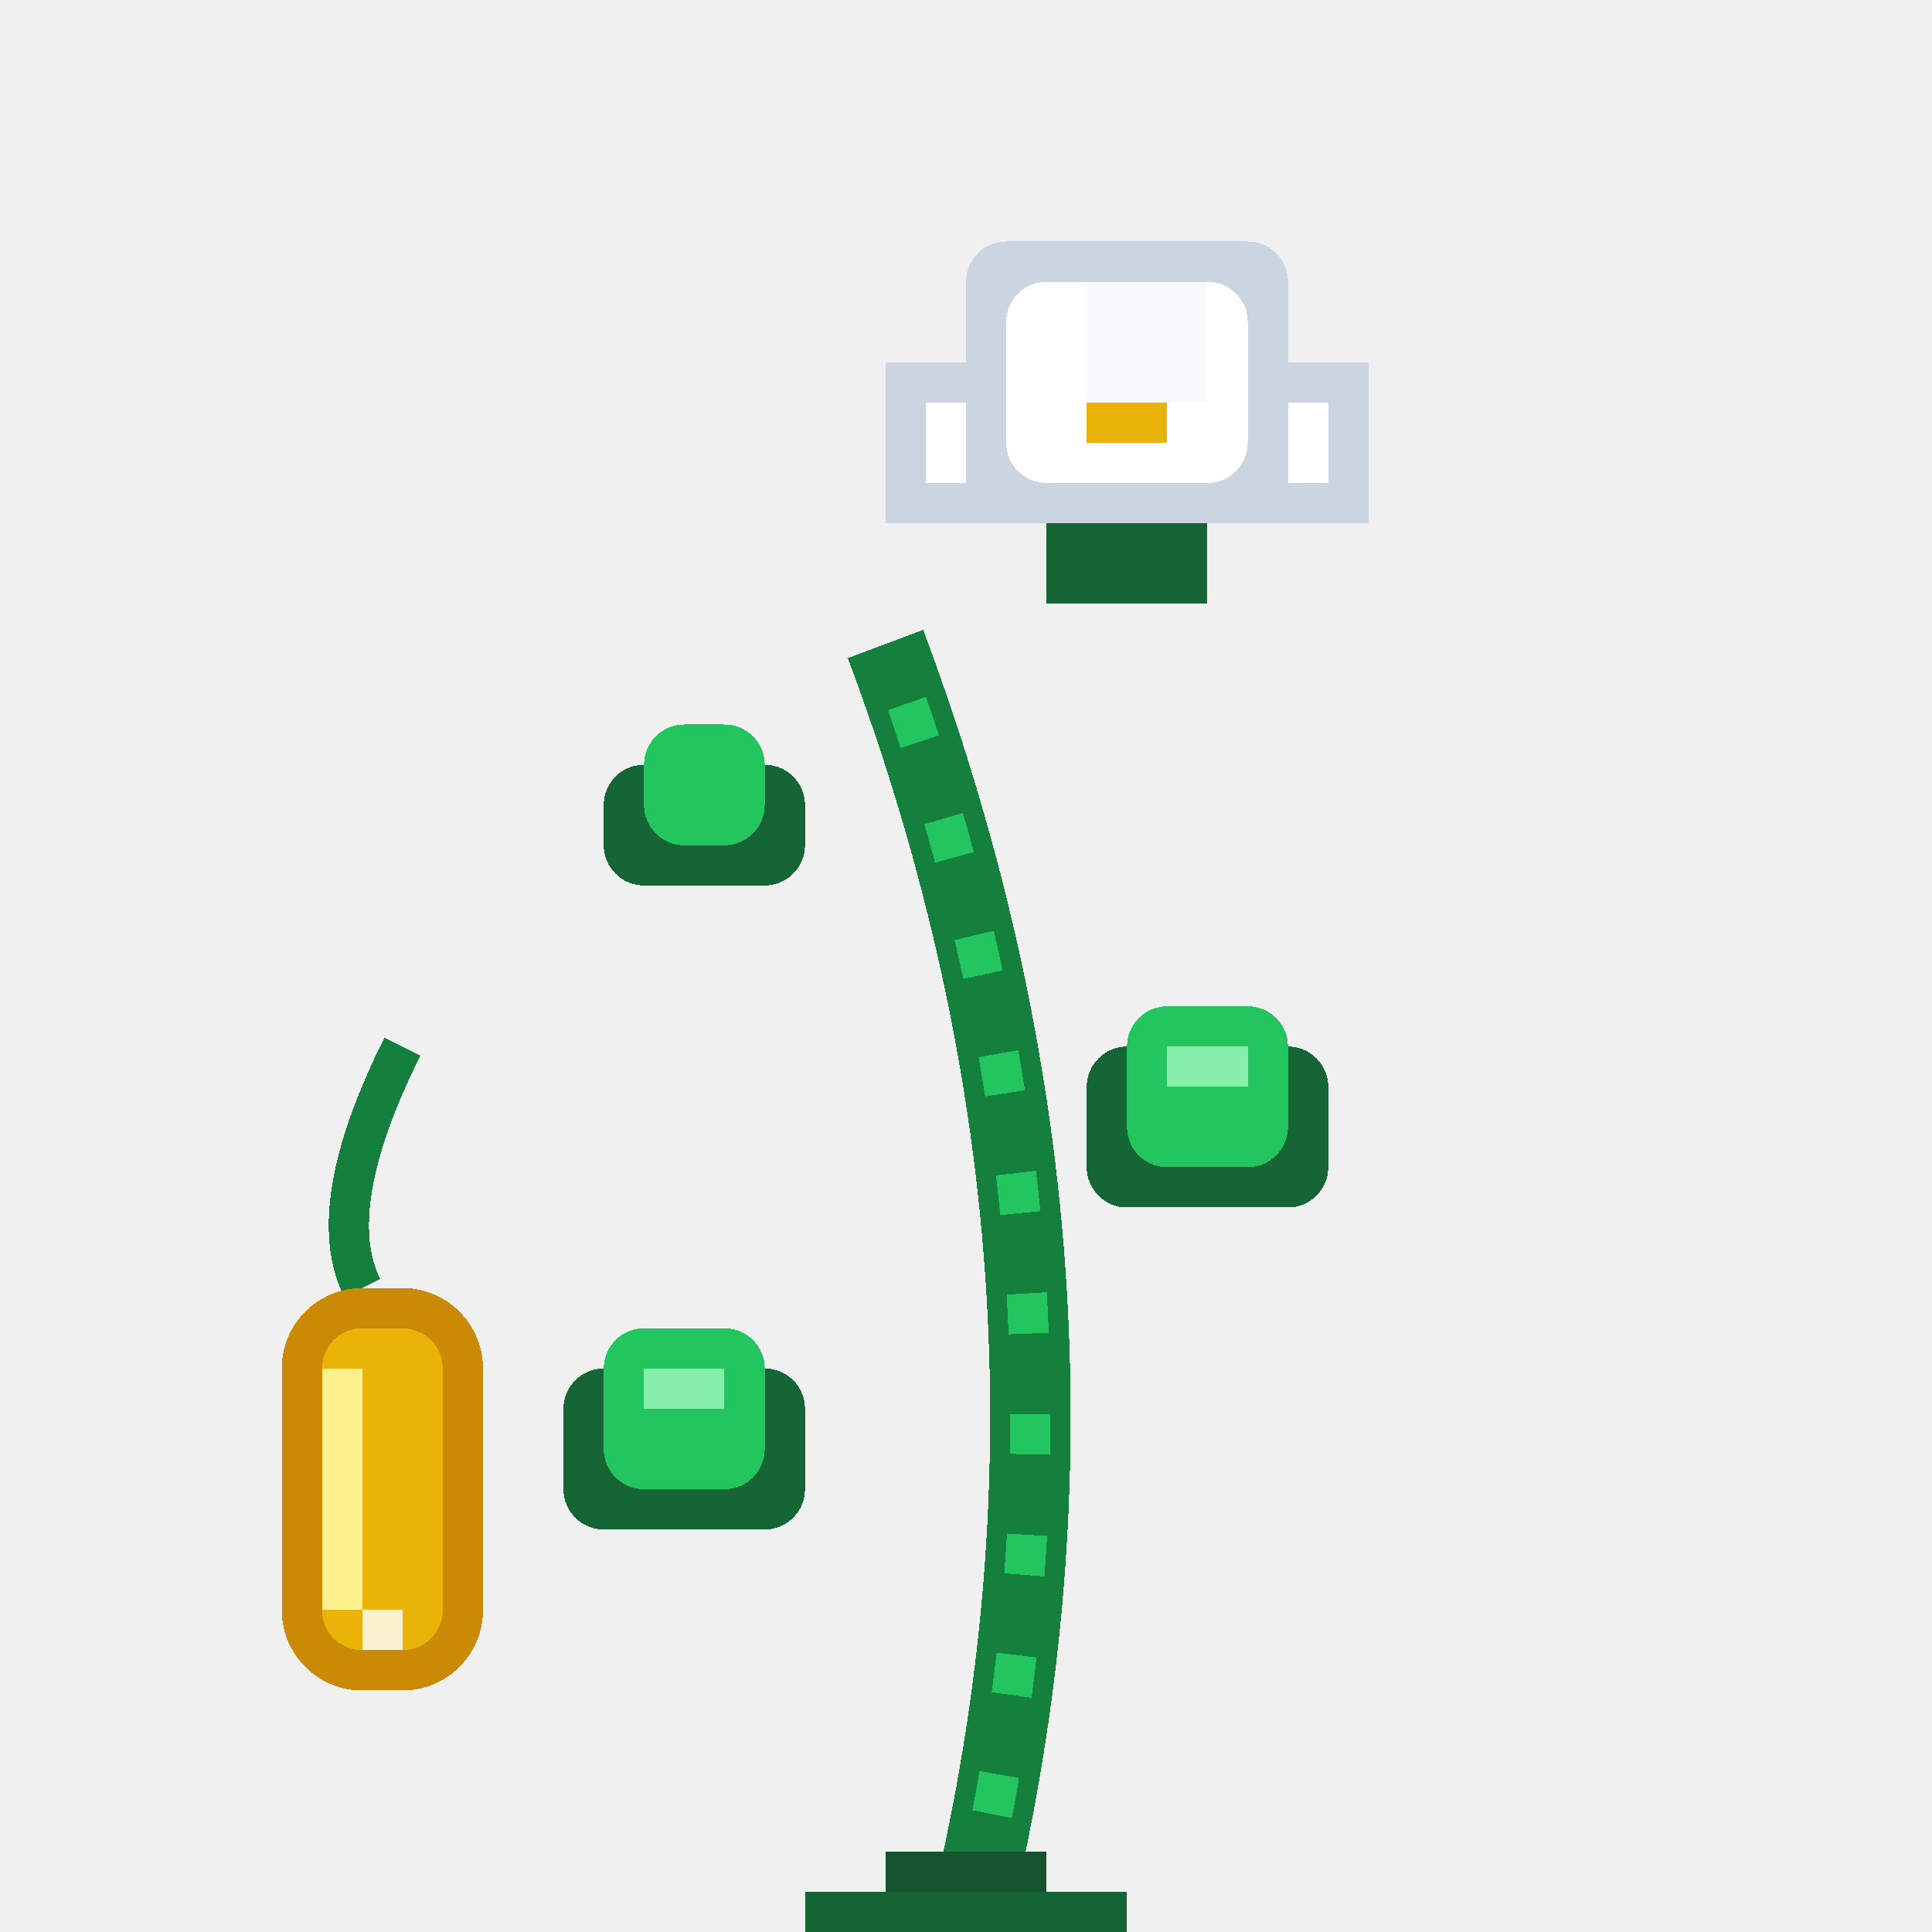
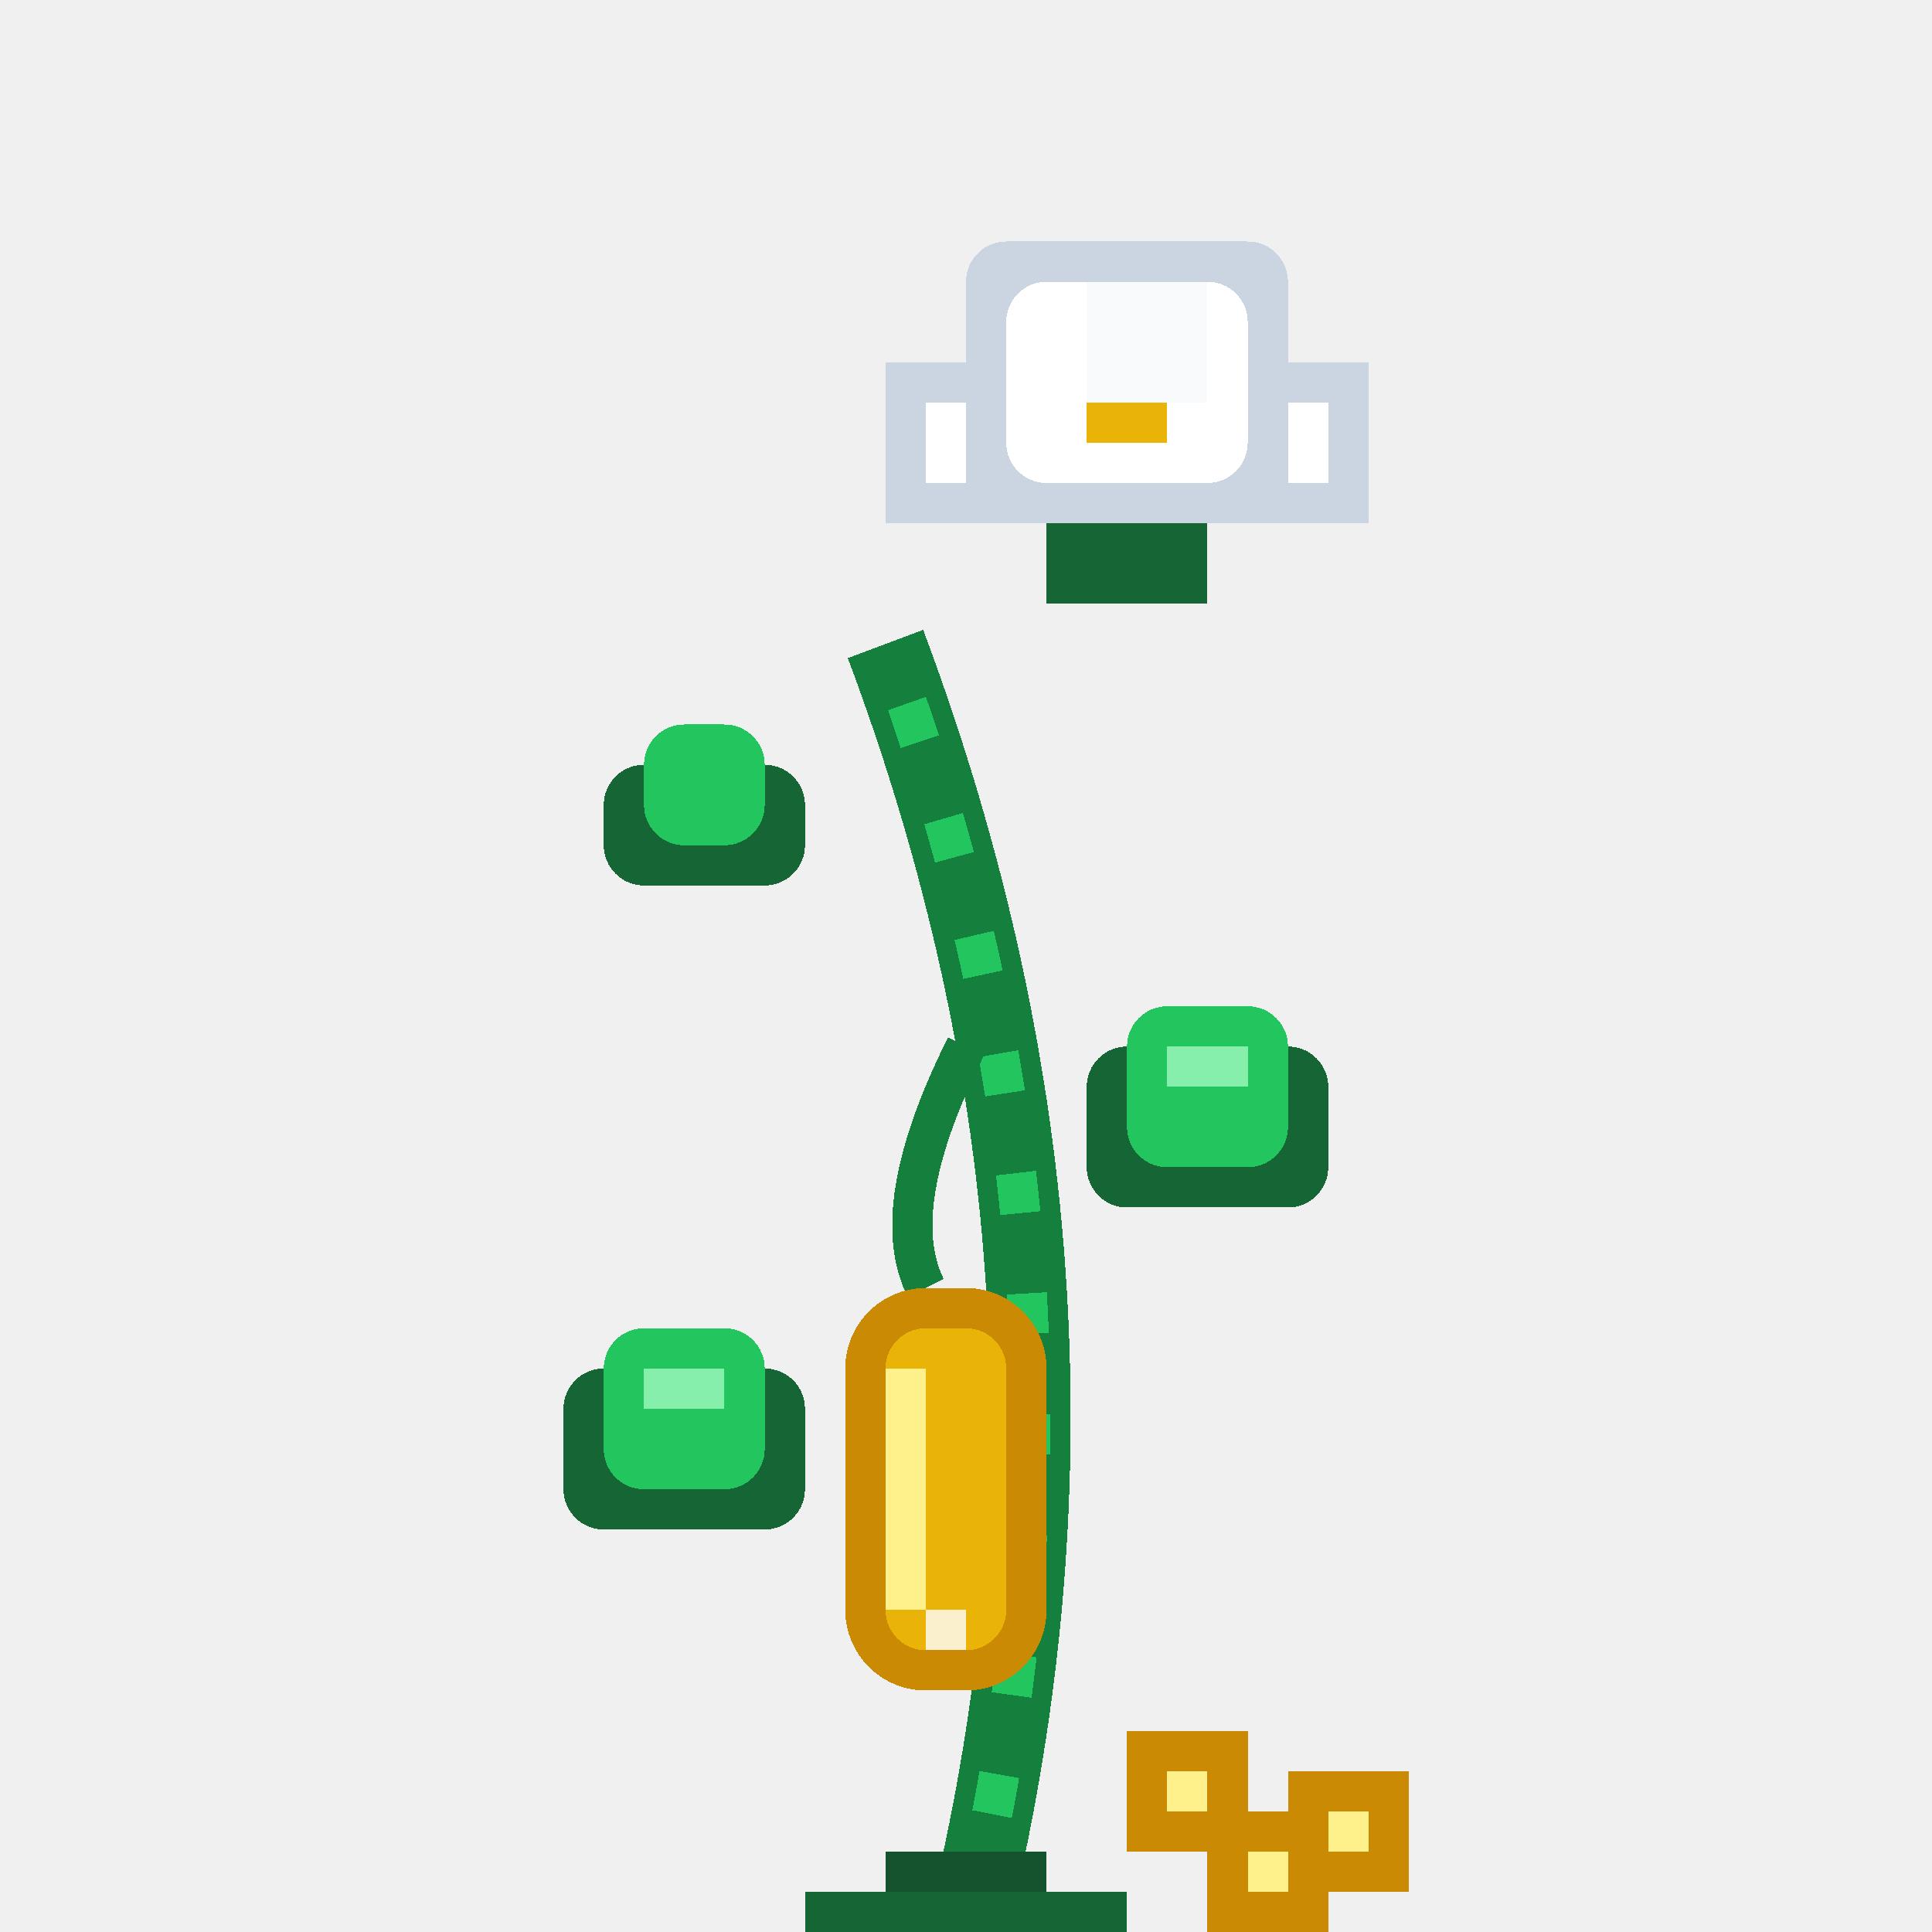
<svg xmlns="http://www.w3.org/2000/svg" viewBox="0 0 48 48" width="100%" height="100%" shape-rendering="crispEdges">
  <path d="M 24 48 Q 28 32 22 16" fill="none" stroke="#15803d" stroke-width="2" />
  <path d="M 24 48 Q 28 32 22 16" fill="none" stroke="#22c55e" stroke-width="1" stroke-dasharray="1,2" />
  <rect x="22" y="46" width="4" height="2" fill="#14532d" />
  <rect x="20" y="47" width="8" height="1" fill="#166534" />
  <g transform="translate(12, 32)">
    <rect x="2" y="2" width="6" height="4" rx="1" fill="#166534" />
    <rect x="3" y="1" width="4" height="4" rx="1" fill="#22c55e" />
    <rect x="4" y="2" width="2" height="1" fill="#86efac" />
  </g>
  <g transform="translate(26, 24)">
    <rect x="1" y="2" width="6" height="4" rx="1" fill="#166534" />
    <rect x="2" y="1" width="4" height="4" rx="1" fill="#22c55e" />
    <rect x="3" y="2" width="2" height="1" fill="#86efac" />
  </g>
  <g transform="translate(14, 18)">
    <rect x="1" y="1" width="5" height="3" rx="1" fill="#166534" />
    <rect x="2" y="0" width="3" height="3" rx="1" fill="#22c55e" />
  </g>
-   <g transform="translate(10, 26)">
+   <g transform="translate(24, 26)">
    <path d="M 0 0 Q -2 4 -1 6" fill="none" stroke="#15803d" stroke-width="1" />
    <rect x="-3" y="6" width="5" height="10" rx="2" fill="#ca8a04" />
    <rect x="-2" y="7" width="3" height="8" rx="1" fill="#eab308" />
    <rect x="-2" y="8" width="1" height="6" fill="#fef08a" />
    <rect x="-1" y="14" width="1" height="1" fill="#ffffff" opacity="0.8" />
  </g>
  <g transform="translate(18, 4)">
    <rect x="8" y="9" width="4" height="2" fill="#166534" />
    <rect x="9" y="8" width="2" height="1" fill="#22c55e" />
    <rect x="4" y="5" width="4" height="4" fill="#cbd5e1" />
    <rect x="5" y="6" width="3" height="2" fill="#ffffff" />
    <rect x="12" y="5" width="4" height="4" fill="#cbd5e1" />
    <rect x="12" y="6" width="3" height="2" fill="#ffffff" />
    <rect x="6" y="2" width="8" height="7" rx="1" fill="#cbd5e1" />
    <rect x="7" y="3" width="6" height="5" rx="1" fill="#ffffff" />
    <rect x="9" y="3" width="3" height="3" fill="#f8fafc" />
    <rect x="9" y="6" width="2" height="1" fill="#eab308" />
  </g>
+   <g transform="translate(28, 41)">
+     <rect x="0" y="2" width="3" height="3" fill="#ca8a04" />
+     <rect x="1" y="3" width="1" height="1" fill="#fef08a" />
+     <rect x="4" y="3" width="3" height="3" fill="#ca8a04" />
+     <rect x="5" y="4" width="1" height="1" fill="#fef08a" />
+     <rect x="2" y="4" width="3" height="3" fill="#ca8a04" />
+     <rect x="3" y="5" width="1" height="1" fill="#fef08a" />
+   </g>
</svg>
